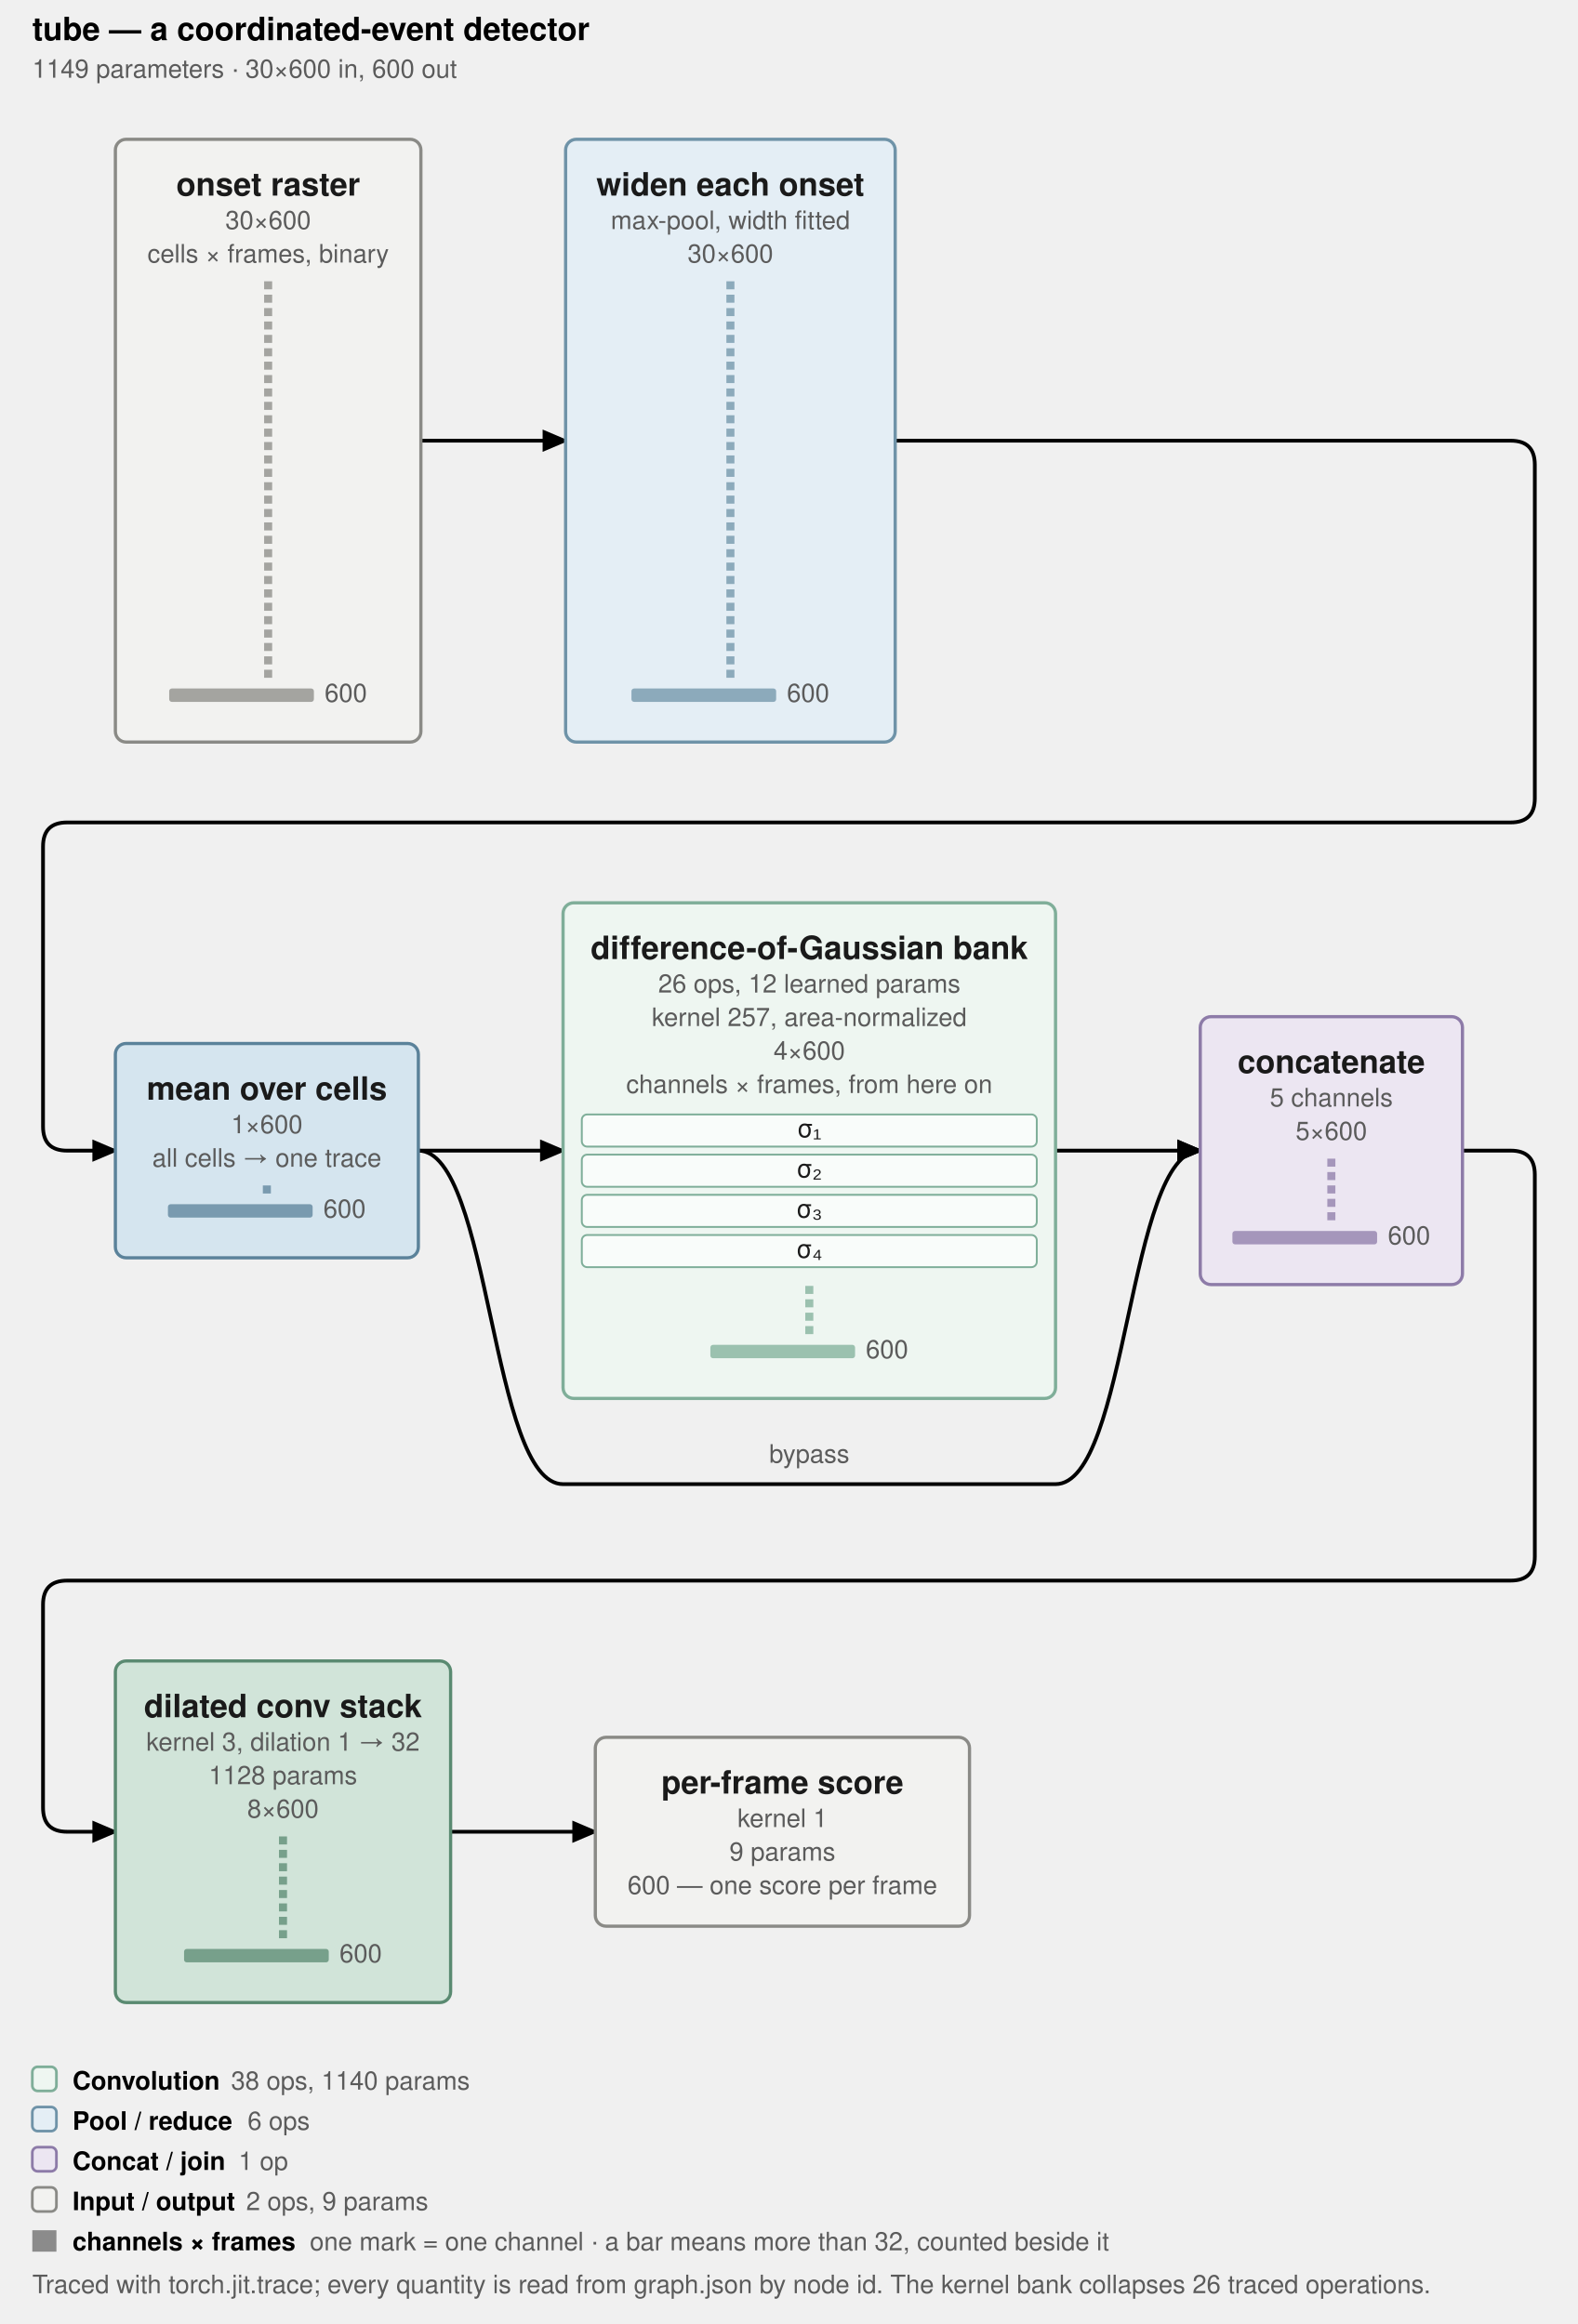
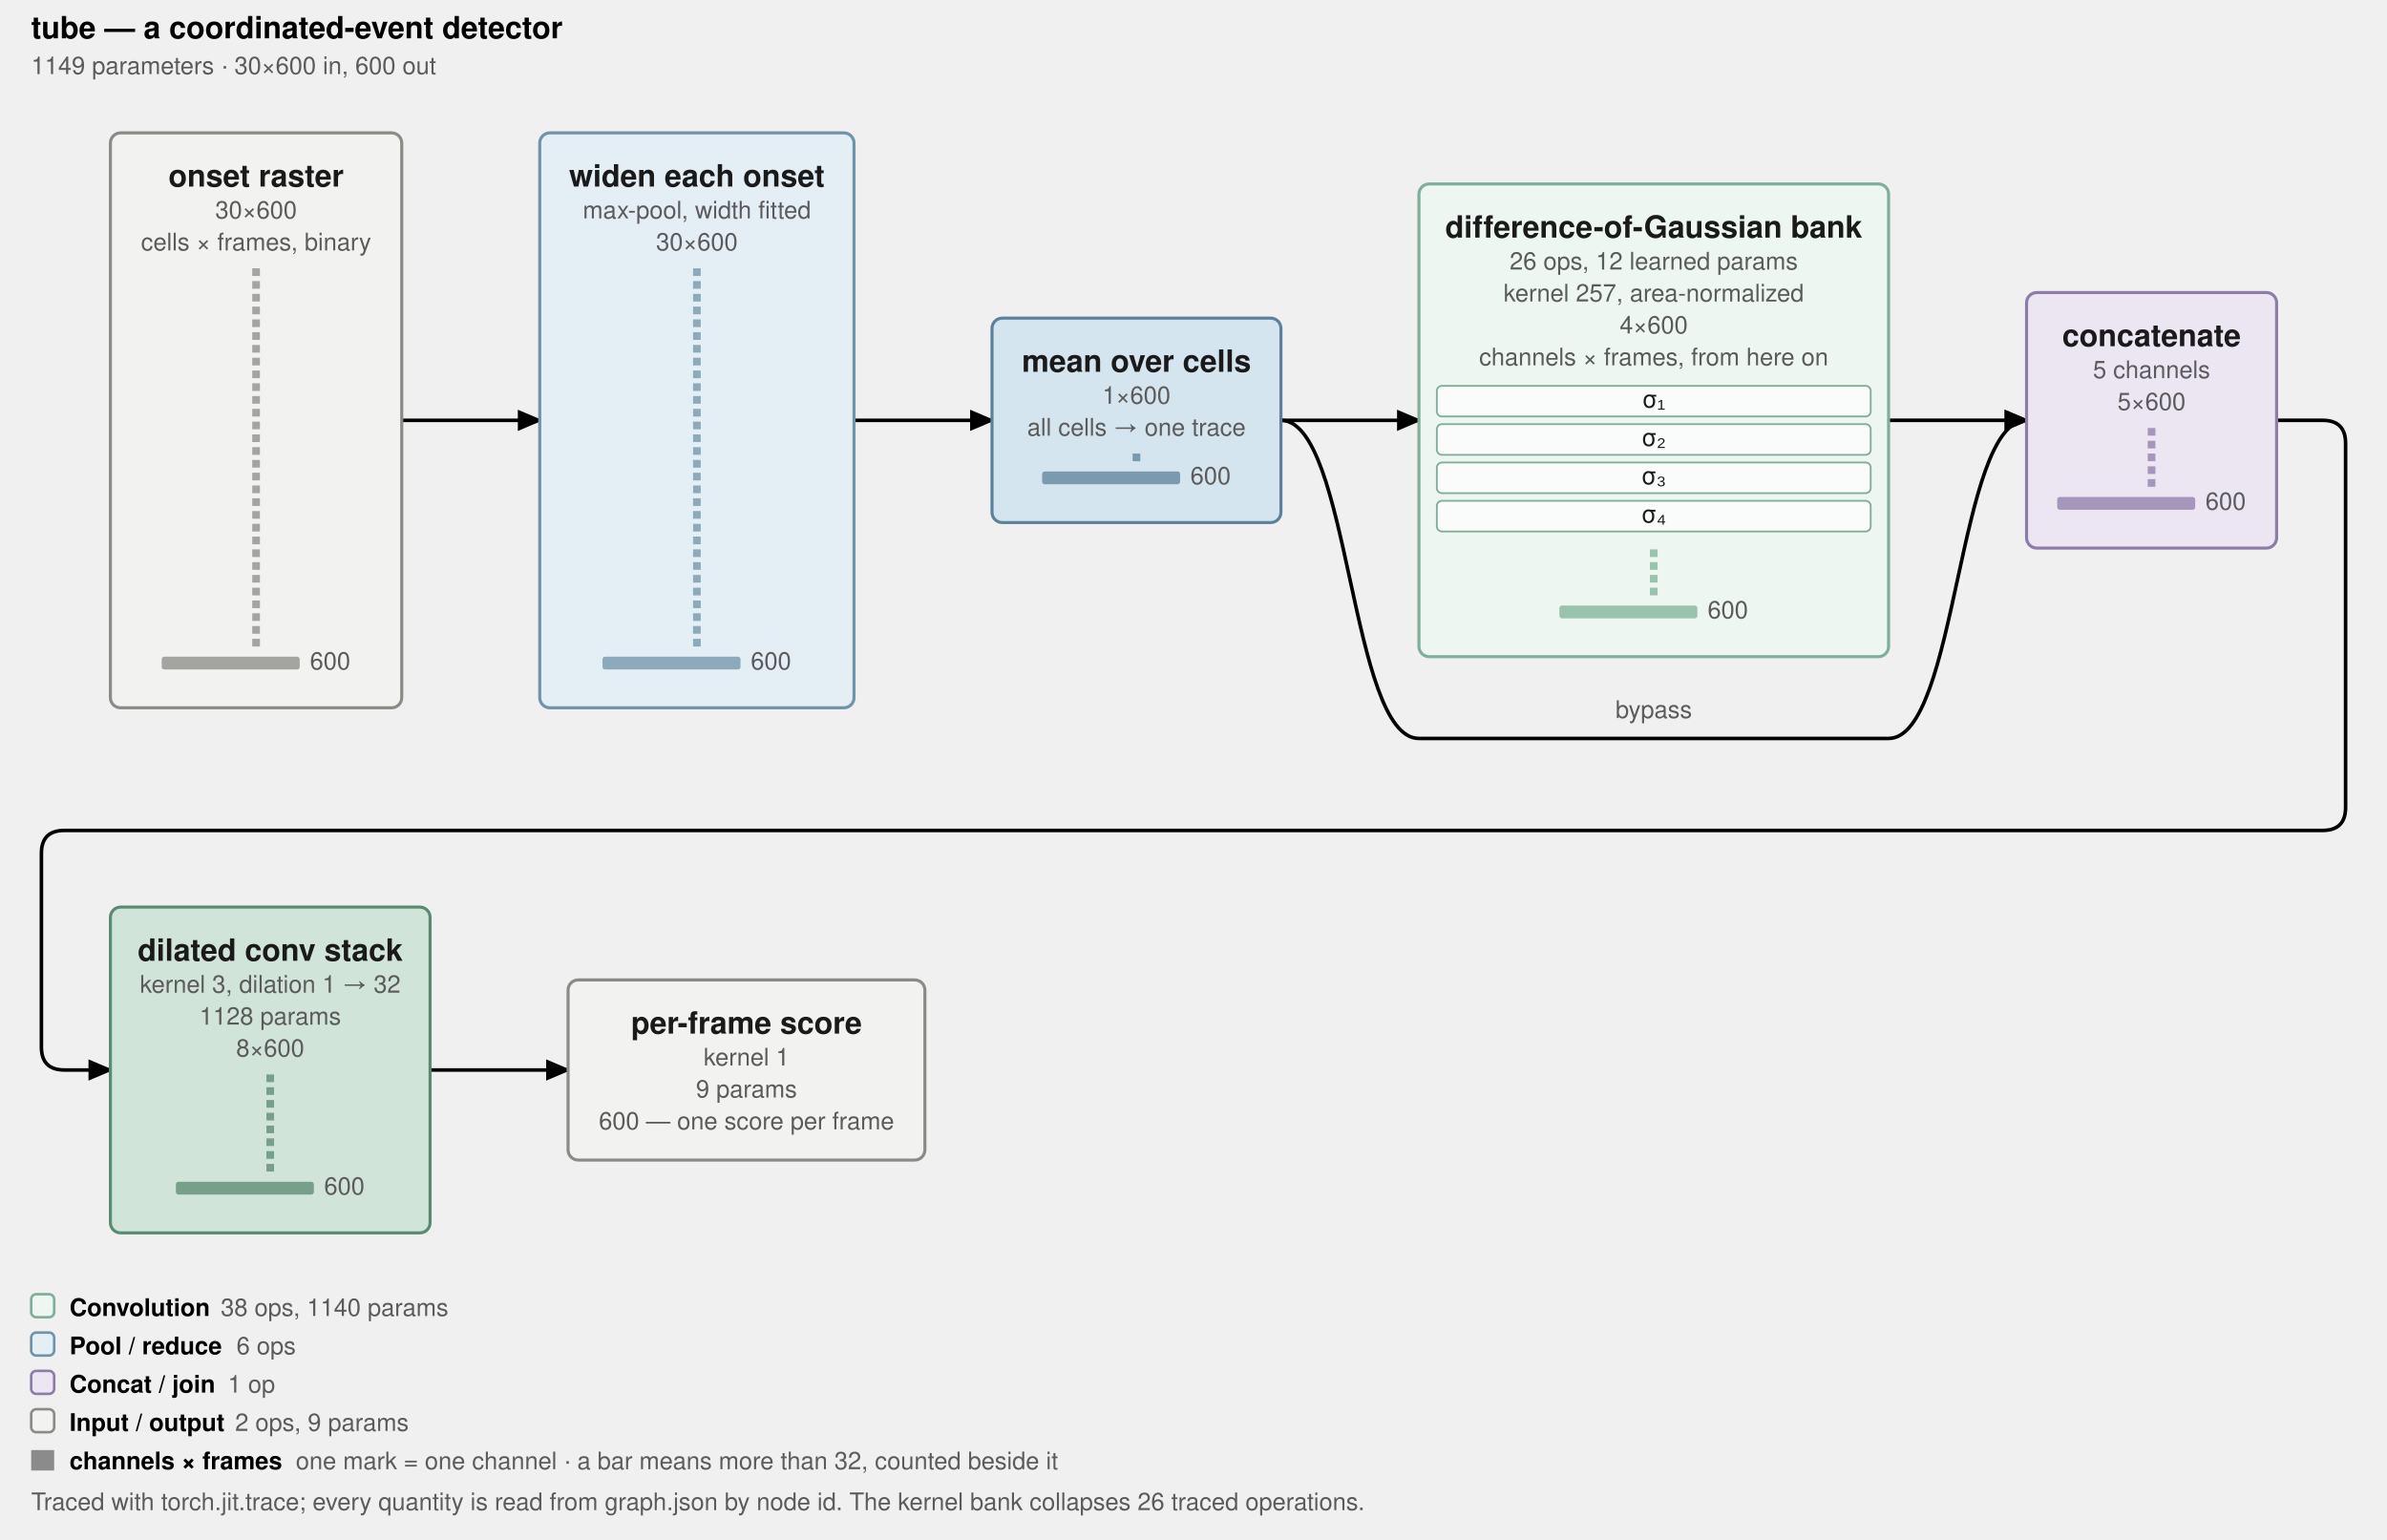
- <svg xmlns="http://www.w3.org/2000/svg" class="draughtsman" role="img" aria-label="tube — a coordinated-event detector" viewBox="0 0 588.69 867.5" width="6in" height="8.84in">
+ <svg xmlns="http://www.w3.org/2000/svg" class="draughtsman" role="img" aria-label="tube — a coordinated-event detector" viewBox="0 0 933.69 602.49" width="10in" height="6.45in">
  <defs>
    <marker id="ds-arrow" viewBox="0 0 8 8" refX="7" refY="4" markerWidth="7" markerHeight="7" orient="auto-start-reverse">
      <path d="M0 0.6 L8 4 L0 7.4 Z" style="fill:currentColor" />
    </marker>
  </defs>
  <text class="ds-title" x="12" y="15" style="font-family:'Helvetica Neue', Helvetica, Arial, sans-serif;font-size:12.0px;font-weight:600;fill:currentColor">tube — a coordinated-event detector</text>
  <text class="ds-subtitle" x="12" y="29" style="font-family:'Helvetica Neue', Helvetica, Arial, sans-serif;font-size:9.5px;fill:currentColor;opacity:0.62">1149 parameters · 30×600 in, 600 out</text>
  <g class="ds-body" transform="translate(0 36)">
    <path class="ds-edge ds-edge-solid" data-from="raster" data-to="widen" d="M157.01 128.5 C184.01 128.5 184.01 128.5 211.01 128.5" style="fill:none;stroke:currentColor;stroke-width:1.4" marker-end="url(#ds-arrow)" />
-     <path class="ds-edge ds-edge-solid" data-from="widen" data-to="mean" d="M334 128.5 L563.69 128.5 Q572.69 128.5 572.69 137.5 L572.69 262 Q572.69 271 563.69 271 L25 271 Q16 271 16 280 L16 384.51 Q16 393.51 25 393.51 L43 393.51" style="fill:none;stroke:currentColor;stroke-width:1.4" marker-end="url(#ds-arrow)" />
-     <path class="ds-edge ds-edge-solid" data-from="mean" data-to="concat" d="M156.06 393.51 C183.06 393.51 183.06 518 210.06 518 C301.95 518 301.95 518 393.84 518 C420.84 518 420.84 393.5 447.84 393.5" style="fill:none;stroke:currentColor;stroke-width:1.4" marker-end="url(#ds-arrow)" />
-     <text class="ds-edge-label" x="301.96" y="510" text-anchor="middle" style="font-family:'Helvetica Neue', Helvetica, Arial, sans-serif;font-size:9.5px;fill:currentColor;opacity:0.62">bypass</text>
-     <path class="ds-edge ds-edge-solid" data-from="mean" data-to="dog" d="M156.06 393.51 C183.06 393.51 183.06 393.5 210.06 393.5" style="fill:none;stroke:currentColor;stroke-width:1.4" marker-end="url(#ds-arrow)" />
-     <path class="ds-edge ds-edge-solid" data-from="dog" data-to="concat" d="M393.84 393.5 C420.84 393.5 420.84 393.5 447.84 393.5" style="fill:none;stroke:currentColor;stroke-width:1.4" marker-end="url(#ds-arrow)" />
-     <path class="ds-edge ds-edge-solid" data-from="concat" data-to="head" d="M545.69 393.5 L563.69 393.5 Q572.69 393.5 572.69 402.5 L572.69 545 Q572.69 554 563.69 554 L25 554 Q16 554 16 563 L16 638.75 Q16 647.75 25 647.75 L43 647.75" style="fill:none;stroke:currentColor;stroke-width:1.4" marker-end="url(#ds-arrow)" />
-     <path class="ds-edge ds-edge-solid" data-from="head" data-to="score" d="M168.1 647.75 C195.1 647.75 195.1 647.75 222.1 647.75" style="fill:none;stroke:currentColor;stroke-width:1.4" marker-end="url(#ds-arrow)" />
+     <path class="ds-edge ds-edge-solid" data-from="widen" data-to="mean" d="M334 128.5 C361 128.5 361 128.5 388 128.5" style="fill:none;stroke:currentColor;stroke-width:1.4" marker-end="url(#ds-arrow)" />
+     <path class="ds-edge ds-edge-solid" data-from="mean" data-to="concat" d="M501.06 128.5 C528.07 128.5 528.07 252.99 555.07 252.99 C646.95 252.99 646.95 252.99 738.84 252.99 C765.84 252.99 765.84 128.49 792.84 128.49" style="fill:none;stroke:currentColor;stroke-width:1.4" marker-end="url(#ds-arrow)" />
+     <text class="ds-edge-label" x="646.96" y="244.99" text-anchor="middle" style="font-family:'Helvetica Neue', Helvetica, Arial, sans-serif;font-size:9.5px;fill:currentColor;opacity:0.62">bypass</text>
+     <path class="ds-edge ds-edge-solid" data-from="mean" data-to="dog" d="M501.06 128.5 C528.07 128.5 528.07 128.49 555.07 128.49" style="fill:none;stroke:currentColor;stroke-width:1.4" marker-end="url(#ds-arrow)" />
+     <path class="ds-edge ds-edge-solid" data-from="dog" data-to="concat" d="M738.84 128.49 C765.84 128.49 765.84 128.49 792.84 128.49" style="fill:none;stroke:currentColor;stroke-width:1.4" marker-end="url(#ds-arrow)" />
+     <path class="ds-edge ds-edge-solid" data-from="concat" data-to="head" d="M890.69 128.49 L908.69 128.49 Q917.69 128.49 917.69 137.49 L917.69 279.99 Q917.69 288.99 908.69 288.99 L25 288.99 Q16 288.99 16 297.99 L16 373.74 Q16 382.74 25 382.74 L43 382.74" style="fill:none;stroke:currentColor;stroke-width:1.4" marker-end="url(#ds-arrow)" />
+     <path class="ds-edge ds-edge-solid" data-from="head" data-to="score" d="M168.1 382.74 C195.1 382.74 195.1 382.74 222.1 382.74" style="fill:none;stroke:currentColor;stroke-width:1.4" marker-end="url(#ds-arrow)" />
    <g class="ds-stage ds-kind-input" data-stage="raster">
      <rect x="43" y="16" width="114.01" height="225" rx="4" style="fill:#f2f2f0;stroke:#8a8a86;stroke-width:1.2" />
      <text x="100.01" y="37" text-anchor="middle" style="font-family:'Helvetica Neue', Helvetica, Arial, sans-serif;font-size:12.0px;font-weight:600;fill:#1a1a1a">onset raster</text>
      <text x="100.01" y="49.5" text-anchor="middle" style="font-family:'Helvetica Neue', Helvetica, Arial, sans-serif;font-size:9.5px;fill:#5b5b5b">30×600</text>
      <text x="100.01" y="62" text-anchor="middle" style="font-family:'Helvetica Neue', Helvetica, Arial, sans-serif;font-size:9.5px;fill:#5b5b5b">cells × frames, binary</text>
      <rect class="ds-mark" x="98.51" y="69" width="3" height="3" style="fill:#8a8a86;fill-opacity:0.75" />
      <rect class="ds-mark" x="98.51" y="74" width="3" height="3" style="fill:#8a8a86;fill-opacity:0.75" />
      <rect class="ds-mark" x="98.51" y="79" width="3" height="3" style="fill:#8a8a86;fill-opacity:0.75" />
      <rect class="ds-mark" x="98.51" y="84" width="3" height="3" style="fill:#8a8a86;fill-opacity:0.75" />
      <rect class="ds-mark" x="98.51" y="89" width="3" height="3" style="fill:#8a8a86;fill-opacity:0.75" />
      <rect class="ds-mark" x="98.51" y="94" width="3" height="3" style="fill:#8a8a86;fill-opacity:0.75" />
      <rect class="ds-mark" x="98.51" y="99" width="3" height="3" style="fill:#8a8a86;fill-opacity:0.75" />
      <rect class="ds-mark" x="98.51" y="104" width="3" height="3" style="fill:#8a8a86;fill-opacity:0.75" />
      <rect class="ds-mark" x="98.51" y="109" width="3" height="3" style="fill:#8a8a86;fill-opacity:0.75" />
      <rect class="ds-mark" x="98.51" y="114" width="3" height="3" style="fill:#8a8a86;fill-opacity:0.75" />
      <rect class="ds-mark" x="98.51" y="119" width="3" height="3" style="fill:#8a8a86;fill-opacity:0.75" />
      <rect class="ds-mark" x="98.51" y="124" width="3" height="3" style="fill:#8a8a86;fill-opacity:0.75" />
      <rect class="ds-mark" x="98.51" y="129" width="3" height="3" style="fill:#8a8a86;fill-opacity:0.75" />
      <rect class="ds-mark" x="98.51" y="134" width="3" height="3" style="fill:#8a8a86;fill-opacity:0.75" />
      <rect class="ds-mark" x="98.51" y="139" width="3" height="3" style="fill:#8a8a86;fill-opacity:0.75" />
      <rect class="ds-mark" x="98.51" y="144" width="3" height="3" style="fill:#8a8a86;fill-opacity:0.75" />
      <rect class="ds-mark" x="98.51" y="149" width="3" height="3" style="fill:#8a8a86;fill-opacity:0.75" />
      <rect class="ds-mark" x="98.51" y="154" width="3" height="3" style="fill:#8a8a86;fill-opacity:0.75" />
      <rect class="ds-mark" x="98.51" y="159" width="3" height="3" style="fill:#8a8a86;fill-opacity:0.75" />
      <rect class="ds-mark" x="98.51" y="164" width="3" height="3" style="fill:#8a8a86;fill-opacity:0.75" />
      <rect class="ds-mark" x="98.51" y="169" width="3" height="3" style="fill:#8a8a86;fill-opacity:0.75" />
      <rect class="ds-mark" x="98.51" y="174" width="3" height="3" style="fill:#8a8a86;fill-opacity:0.75" />
      <rect class="ds-mark" x="98.51" y="179" width="3" height="3" style="fill:#8a8a86;fill-opacity:0.75" />
      <rect class="ds-mark" x="98.51" y="184" width="3" height="3" style="fill:#8a8a86;fill-opacity:0.75" />
      <rect class="ds-mark" x="98.51" y="189" width="3" height="3" style="fill:#8a8a86;fill-opacity:0.75" />
      <rect class="ds-mark" x="98.51" y="194" width="3" height="3" style="fill:#8a8a86;fill-opacity:0.75" />
      <rect class="ds-mark" x="98.51" y="199" width="3" height="3" style="fill:#8a8a86;fill-opacity:0.75" />
      <rect class="ds-mark" x="98.51" y="204" width="3" height="3" style="fill:#8a8a86;fill-opacity:0.75" />
      <rect class="ds-mark" x="98.51" y="209" width="3" height="3" style="fill:#8a8a86;fill-opacity:0.75" />
      <rect class="ds-mark" x="98.51" y="214" width="3" height="3" style="fill:#8a8a86;fill-opacity:0.75" />
      <rect class="ds-mark-bar" x="63.08" y="221" width="54" height="5" rx="1" style="fill:#8a8a86;fill-opacity:0.75" />
      <text class="ds-mark-count" x="121.08" y="226" style="font-family:'Helvetica Neue', Helvetica, Arial, sans-serif;font-size:9.5px;fill:#5b5b5b">600</text>
    </g>
    <g class="ds-stage ds-kind-pool" data-stage="widen">
      <rect x="211.01" y="16" width="122.99" height="225" rx="4" style="fill:#e4eef5;stroke:#6f93a8;stroke-width:1.2" />
      <text x="272.51" y="37" text-anchor="middle" style="font-family:'Helvetica Neue', Helvetica, Arial, sans-serif;font-size:12.0px;font-weight:600;fill:#1a1a1a">widen each onset</text>
      <text x="272.51" y="49.5" text-anchor="middle" style="font-family:'Helvetica Neue', Helvetica, Arial, sans-serif;font-size:9.5px;fill:#5b5b5b">max-pool, width fitted</text>
      <text x="272.51" y="62" text-anchor="middle" style="font-family:'Helvetica Neue', Helvetica, Arial, sans-serif;font-size:9.5px;fill:#5b5b5b">30×600</text>
      <rect class="ds-mark" x="271.01" y="69" width="3" height="3" style="fill:#6f93a8;fill-opacity:0.75" />
      <rect class="ds-mark" x="271.01" y="74" width="3" height="3" style="fill:#6f93a8;fill-opacity:0.75" />
      <rect class="ds-mark" x="271.01" y="79" width="3" height="3" style="fill:#6f93a8;fill-opacity:0.75" />
      <rect class="ds-mark" x="271.01" y="84" width="3" height="3" style="fill:#6f93a8;fill-opacity:0.75" />
      <rect class="ds-mark" x="271.01" y="89" width="3" height="3" style="fill:#6f93a8;fill-opacity:0.75" />
      <rect class="ds-mark" x="271.01" y="94" width="3" height="3" style="fill:#6f93a8;fill-opacity:0.75" />
      <rect class="ds-mark" x="271.01" y="99" width="3" height="3" style="fill:#6f93a8;fill-opacity:0.75" />
      <rect class="ds-mark" x="271.01" y="104" width="3" height="3" style="fill:#6f93a8;fill-opacity:0.75" />
      <rect class="ds-mark" x="271.01" y="109" width="3" height="3" style="fill:#6f93a8;fill-opacity:0.75" />
      <rect class="ds-mark" x="271.01" y="114" width="3" height="3" style="fill:#6f93a8;fill-opacity:0.75" />
      <rect class="ds-mark" x="271.01" y="119" width="3" height="3" style="fill:#6f93a8;fill-opacity:0.75" />
      <rect class="ds-mark" x="271.01" y="124" width="3" height="3" style="fill:#6f93a8;fill-opacity:0.75" />
      <rect class="ds-mark" x="271.01" y="129" width="3" height="3" style="fill:#6f93a8;fill-opacity:0.75" />
      <rect class="ds-mark" x="271.01" y="134" width="3" height="3" style="fill:#6f93a8;fill-opacity:0.75" />
      <rect class="ds-mark" x="271.01" y="139" width="3" height="3" style="fill:#6f93a8;fill-opacity:0.75" />
      <rect class="ds-mark" x="271.01" y="144" width="3" height="3" style="fill:#6f93a8;fill-opacity:0.75" />
      <rect class="ds-mark" x="271.01" y="149" width="3" height="3" style="fill:#6f93a8;fill-opacity:0.75" />
      <rect class="ds-mark" x="271.01" y="154" width="3" height="3" style="fill:#6f93a8;fill-opacity:0.75" />
      <rect class="ds-mark" x="271.01" y="159" width="3" height="3" style="fill:#6f93a8;fill-opacity:0.75" />
      <rect class="ds-mark" x="271.01" y="164" width="3" height="3" style="fill:#6f93a8;fill-opacity:0.75" />
      <rect class="ds-mark" x="271.01" y="169" width="3" height="3" style="fill:#6f93a8;fill-opacity:0.75" />
      <rect class="ds-mark" x="271.01" y="174" width="3" height="3" style="fill:#6f93a8;fill-opacity:0.75" />
      <rect class="ds-mark" x="271.01" y="179" width="3" height="3" style="fill:#6f93a8;fill-opacity:0.75" />
      <rect class="ds-mark" x="271.01" y="184" width="3" height="3" style="fill:#6f93a8;fill-opacity:0.75" />
      <rect class="ds-mark" x="271.01" y="189" width="3" height="3" style="fill:#6f93a8;fill-opacity:0.75" />
      <rect class="ds-mark" x="271.01" y="194" width="3" height="3" style="fill:#6f93a8;fill-opacity:0.75" />
      <rect class="ds-mark" x="271.01" y="199" width="3" height="3" style="fill:#6f93a8;fill-opacity:0.75" />
      <rect class="ds-mark" x="271.01" y="204" width="3" height="3" style="fill:#6f93a8;fill-opacity:0.75" />
      <rect class="ds-mark" x="271.01" y="209" width="3" height="3" style="fill:#6f93a8;fill-opacity:0.75" />
      <rect class="ds-mark" x="271.01" y="214" width="3" height="3" style="fill:#6f93a8;fill-opacity:0.75" />
      <rect class="ds-mark-bar" x="235.58" y="221" width="54" height="5" rx="1" style="fill:#6f93a8;fill-opacity:0.75" />
      <text class="ds-mark-count" x="293.58" y="226" style="font-family:'Helvetica Neue', Helvetica, Arial, sans-serif;font-size:9.5px;fill:#5b5b5b">600</text>
    </g>
    <g class="ds-stage ds-kind-reduce" data-stage="mean">
-       <rect x="43" y="353.51" width="113.06" height="80" rx="4" style="fill:#d5e5ef;stroke:#5b829a;stroke-width:1.2" />
-       <text x="99.53" y="374.51" text-anchor="middle" style="font-family:'Helvetica Neue', Helvetica, Arial, sans-serif;font-size:12.0px;font-weight:600;fill:#1a1a1a">mean over cells</text>
-       <text x="99.53" y="387.01" text-anchor="middle" style="font-family:'Helvetica Neue', Helvetica, Arial, sans-serif;font-size:9.5px;fill:#5b5b5b">1×600</text>
-       <text x="99.53" y="399.51" text-anchor="middle" style="font-family:'Helvetica Neue', Helvetica, Arial, sans-serif;font-size:9.5px;fill:#5b5b5b">all cells → one trace</text>
-       <rect class="ds-mark" x="98.03" y="406.51" width="3" height="3" style="fill:#5b829a;fill-opacity:0.75" />
-       <rect class="ds-mark-bar" x="62.61" y="413.51" width="54" height="5" rx="1" style="fill:#5b829a;fill-opacity:0.75" />
-       <text class="ds-mark-count" x="120.61" y="418.51" style="font-family:'Helvetica Neue', Helvetica, Arial, sans-serif;font-size:9.5px;fill:#5b5b5b">600</text>
+       <rect x="388" y="88.5" width="113.06" height="80" rx="4" style="fill:#d5e5ef;stroke:#5b829a;stroke-width:1.2" />
+       <text x="444.53" y="109.5" text-anchor="middle" style="font-family:'Helvetica Neue', Helvetica, Arial, sans-serif;font-size:12.0px;font-weight:600;fill:#1a1a1a">mean over cells</text>
+       <text x="444.53" y="122" text-anchor="middle" style="font-family:'Helvetica Neue', Helvetica, Arial, sans-serif;font-size:9.5px;fill:#5b5b5b">1×600</text>
+       <text x="444.53" y="134.5" text-anchor="middle" style="font-family:'Helvetica Neue', Helvetica, Arial, sans-serif;font-size:9.5px;fill:#5b5b5b">all cells → one trace</text>
+       <rect class="ds-mark" x="443.03" y="141.5" width="3" height="3" style="fill:#5b829a;fill-opacity:0.75" />
+       <rect class="ds-mark-bar" x="407.61" y="148.5" width="54" height="5" rx="1" style="fill:#5b829a;fill-opacity:0.75" />
+       <text class="ds-mark-count" x="465.61" y="153.5" style="font-family:'Helvetica Neue', Helvetica, Arial, sans-serif;font-size:9.5px;fill:#5b5b5b">600</text>
    </g>
    <g class="ds-stage ds-kind-kernel" data-stage="dog">
-       <rect x="210.06" y="301" width="183.78" height="185" rx="4" style="fill:#eef6f1;stroke:#7fae99;stroke-width:1.2" />
-       <text x="301.95" y="322" text-anchor="middle" style="font-family:'Helvetica Neue', Helvetica, Arial, sans-serif;font-size:12.0px;font-weight:600;fill:#1a1a1a">difference-of-Gaussian bank</text>
-       <text x="301.95" y="334.5" text-anchor="middle" style="font-family:'Helvetica Neue', Helvetica, Arial, sans-serif;font-size:9.5px;fill:#5b5b5b">26 ops, 12 learned params</text>
-       <text x="301.95" y="347" text-anchor="middle" style="font-family:'Helvetica Neue', Helvetica, Arial, sans-serif;font-size:9.5px;fill:#5b5b5b">kernel 257, area-normalized</text>
-       <text x="301.95" y="359.5" text-anchor="middle" style="font-family:'Helvetica Neue', Helvetica, Arial, sans-serif;font-size:9.5px;fill:#5b5b5b">4×600</text>
-       <text x="301.95" y="372" text-anchor="middle" style="font-family:'Helvetica Neue', Helvetica, Arial, sans-serif;font-size:9.5px;fill:#5b5b5b">channels × frames, from here on</text>
-       <rect class="ds-lane" x="217.06" y="380" width="169.78" height="12" rx="2" style="fill:#ffffff;fill-opacity:0.62;stroke:#7fae99;stroke-width:0.7" />
-       <text x="301.95" y="388.5" text-anchor="middle" style="font-family:'Helvetica Neue', Helvetica, Arial, sans-serif;font-size:9.5px;fill:#1a1a1a">σ₁</text>
-       <rect class="ds-lane" x="217.06" y="395" width="169.78" height="12" rx="2" style="fill:#ffffff;fill-opacity:0.62;stroke:#7fae99;stroke-width:0.7" />
-       <text x="301.95" y="403.5" text-anchor="middle" style="font-family:'Helvetica Neue', Helvetica, Arial, sans-serif;font-size:9.5px;fill:#1a1a1a">σ₂</text>
-       <rect class="ds-lane" x="217.06" y="410" width="169.78" height="12" rx="2" style="fill:#ffffff;fill-opacity:0.62;stroke:#7fae99;stroke-width:0.7" />
-       <text x="301.95" y="418.5" text-anchor="middle" style="font-family:'Helvetica Neue', Helvetica, Arial, sans-serif;font-size:9.5px;fill:#1a1a1a">σ₃</text>
-       <rect class="ds-lane" x="217.06" y="425" width="169.78" height="12" rx="2" style="fill:#ffffff;fill-opacity:0.62;stroke:#7fae99;stroke-width:0.7" />
-       <text x="301.95" y="433.5" text-anchor="middle" style="font-family:'Helvetica Neue', Helvetica, Arial, sans-serif;font-size:9.5px;fill:#1a1a1a">σ₄</text>
-       <rect class="ds-mark" x="300.45" y="444" width="3" height="3" style="fill:#7fae99;fill-opacity:0.75" />
-       <rect class="ds-mark" x="300.45" y="449" width="3" height="3" style="fill:#7fae99;fill-opacity:0.75" />
-       <rect class="ds-mark" x="300.45" y="454" width="3" height="3" style="fill:#7fae99;fill-opacity:0.75" />
-       <rect class="ds-mark" x="300.45" y="459" width="3" height="3" style="fill:#7fae99;fill-opacity:0.75" />
-       <rect class="ds-mark-bar" x="265.03" y="466" width="54" height="5" rx="1" style="fill:#7fae99;fill-opacity:0.75" />
-       <text class="ds-mark-count" x="323.03" y="471" style="font-family:'Helvetica Neue', Helvetica, Arial, sans-serif;font-size:9.5px;fill:#5b5b5b">600</text>
+       <rect x="555.07" y="35.99" width="183.78" height="185" rx="4" style="fill:#eef6f1;stroke:#7fae99;stroke-width:1.2" />
+       <text x="646.95" y="56.99" text-anchor="middle" style="font-family:'Helvetica Neue', Helvetica, Arial, sans-serif;font-size:12.0px;font-weight:600;fill:#1a1a1a">difference-of-Gaussian bank</text>
+       <text x="646.95" y="69.49" text-anchor="middle" style="font-family:'Helvetica Neue', Helvetica, Arial, sans-serif;font-size:9.5px;fill:#5b5b5b">26 ops, 12 learned params</text>
+       <text x="646.95" y="81.99" text-anchor="middle" style="font-family:'Helvetica Neue', Helvetica, Arial, sans-serif;font-size:9.5px;fill:#5b5b5b">kernel 257, area-normalized</text>
+       <text x="646.95" y="94.49" text-anchor="middle" style="font-family:'Helvetica Neue', Helvetica, Arial, sans-serif;font-size:9.5px;fill:#5b5b5b">4×600</text>
+       <text x="646.95" y="106.99" text-anchor="middle" style="font-family:'Helvetica Neue', Helvetica, Arial, sans-serif;font-size:9.5px;fill:#5b5b5b">channels × frames, from here on</text>
+       <rect class="ds-lane" x="562.07" y="114.99" width="169.78" height="12" rx="2" style="fill:#ffffff;fill-opacity:0.62;stroke:#7fae99;stroke-width:0.7" />
+       <text x="646.95" y="123.49" text-anchor="middle" style="font-family:'Helvetica Neue', Helvetica, Arial, sans-serif;font-size:9.5px;fill:#1a1a1a">σ₁</text>
+       <rect class="ds-lane" x="562.07" y="129.99" width="169.78" height="12" rx="2" style="fill:#ffffff;fill-opacity:0.62;stroke:#7fae99;stroke-width:0.7" />
+       <text x="646.95" y="138.49" text-anchor="middle" style="font-family:'Helvetica Neue', Helvetica, Arial, sans-serif;font-size:9.5px;fill:#1a1a1a">σ₂</text>
+       <rect class="ds-lane" x="562.07" y="144.99" width="169.78" height="12" rx="2" style="fill:#ffffff;fill-opacity:0.62;stroke:#7fae99;stroke-width:0.7" />
+       <text x="646.95" y="153.49" text-anchor="middle" style="font-family:'Helvetica Neue', Helvetica, Arial, sans-serif;font-size:9.5px;fill:#1a1a1a">σ₃</text>
+       <rect class="ds-lane" x="562.07" y="159.99" width="169.78" height="12" rx="2" style="fill:#ffffff;fill-opacity:0.62;stroke:#7fae99;stroke-width:0.7" />
+       <text x="646.95" y="168.49" text-anchor="middle" style="font-family:'Helvetica Neue', Helvetica, Arial, sans-serif;font-size:9.5px;fill:#1a1a1a">σ₄</text>
+       <rect class="ds-mark" x="645.45" y="178.99" width="3" height="3" style="fill:#7fae99;fill-opacity:0.75" />
+       <rect class="ds-mark" x="645.45" y="183.99" width="3" height="3" style="fill:#7fae99;fill-opacity:0.75" />
+       <rect class="ds-mark" x="645.45" y="188.99" width="3" height="3" style="fill:#7fae99;fill-opacity:0.75" />
+       <rect class="ds-mark" x="645.45" y="193.99" width="3" height="3" style="fill:#7fae99;fill-opacity:0.75" />
+       <rect class="ds-mark-bar" x="610.03" y="200.99" width="54" height="5" rx="1" style="fill:#7fae99;fill-opacity:0.75" />
+       <text class="ds-mark-count" x="668.03" y="205.99" style="font-family:'Helvetica Neue', Helvetica, Arial, sans-serif;font-size:9.5px;fill:#5b5b5b">600</text>
    </g>
    <g class="ds-stage ds-kind-concat" data-stage="concat">
-       <rect x="447.84" y="343.5" width="97.85" height="100" rx="4" style="fill:#ece6f2;stroke:#8d7ba8;stroke-width:1.2" />
-       <text x="496.76" y="364.5" text-anchor="middle" style="font-family:'Helvetica Neue', Helvetica, Arial, sans-serif;font-size:12.0px;font-weight:600;fill:#1a1a1a">concatenate</text>
-       <text x="496.76" y="377" text-anchor="middle" style="font-family:'Helvetica Neue', Helvetica, Arial, sans-serif;font-size:9.5px;fill:#5b5b5b">5 channels</text>
-       <text x="496.76" y="389.5" text-anchor="middle" style="font-family:'Helvetica Neue', Helvetica, Arial, sans-serif;font-size:9.5px;fill:#5b5b5b">5×600</text>
-       <rect class="ds-mark" x="495.26" y="396.5" width="3" height="3" style="fill:#8d7ba8;fill-opacity:0.75" />
-       <rect class="ds-mark" x="495.26" y="401.5" width="3" height="3" style="fill:#8d7ba8;fill-opacity:0.75" />
-       <rect class="ds-mark" x="495.26" y="406.5" width="3" height="3" style="fill:#8d7ba8;fill-opacity:0.75" />
-       <rect class="ds-mark" x="495.26" y="411.5" width="3" height="3" style="fill:#8d7ba8;fill-opacity:0.75" />
-       <rect class="ds-mark" x="495.26" y="416.5" width="3" height="3" style="fill:#8d7ba8;fill-opacity:0.75" />
-       <rect class="ds-mark-bar" x="459.84" y="423.5" width="54" height="5" rx="1" style="fill:#8d7ba8;fill-opacity:0.75" />
-       <text class="ds-mark-count" x="517.84" y="428.5" style="font-family:'Helvetica Neue', Helvetica, Arial, sans-serif;font-size:9.5px;fill:#5b5b5b">600</text>
+       <rect x="792.84" y="78.49" width="97.85" height="100" rx="4" style="fill:#ece6f2;stroke:#8d7ba8;stroke-width:1.2" />
+       <text x="841.76" y="99.49" text-anchor="middle" style="font-family:'Helvetica Neue', Helvetica, Arial, sans-serif;font-size:12.0px;font-weight:600;fill:#1a1a1a">concatenate</text>
+       <text x="841.76" y="111.99" text-anchor="middle" style="font-family:'Helvetica Neue', Helvetica, Arial, sans-serif;font-size:9.5px;fill:#5b5b5b">5 channels</text>
+       <text x="841.76" y="124.49" text-anchor="middle" style="font-family:'Helvetica Neue', Helvetica, Arial, sans-serif;font-size:9.5px;fill:#5b5b5b">5×600</text>
+       <rect class="ds-mark" x="840.26" y="131.49" width="3" height="3" style="fill:#8d7ba8;fill-opacity:0.75" />
+       <rect class="ds-mark" x="840.26" y="136.49" width="3" height="3" style="fill:#8d7ba8;fill-opacity:0.75" />
+       <rect class="ds-mark" x="840.26" y="141.49" width="3" height="3" style="fill:#8d7ba8;fill-opacity:0.75" />
+       <rect class="ds-mark" x="840.26" y="146.49" width="3" height="3" style="fill:#8d7ba8;fill-opacity:0.75" />
+       <rect class="ds-mark" x="840.26" y="151.49" width="3" height="3" style="fill:#8d7ba8;fill-opacity:0.75" />
+       <rect class="ds-mark-bar" x="804.84" y="158.49" width="54" height="5" rx="1" style="fill:#8d7ba8;fill-opacity:0.75" />
+       <text class="ds-mark-count" x="862.84" y="163.49" style="font-family:'Helvetica Neue', Helvetica, Arial, sans-serif;font-size:9.5px;fill:#5b5b5b">600</text>
    </g>
    <g class="ds-stage ds-kind-stack" data-stage="head">
-       <rect x="43" y="584" width="125.1" height="127.5" rx="4" style="fill:#d1e4d9;stroke:#5a8a71;stroke-width:1.2" />
-       <text x="105.55" y="605" text-anchor="middle" style="font-family:'Helvetica Neue', Helvetica, Arial, sans-serif;font-size:12.0px;font-weight:600;fill:#1a1a1a">dilated conv stack</text>
-       <text x="105.55" y="617.5" text-anchor="middle" style="font-family:'Helvetica Neue', Helvetica, Arial, sans-serif;font-size:9.5px;fill:#5b5b5b">kernel 3, dilation 1 → 32</text>
-       <text x="105.55" y="630" text-anchor="middle" style="font-family:'Helvetica Neue', Helvetica, Arial, sans-serif;font-size:9.5px;fill:#5b5b5b">1128 params</text>
-       <text x="105.55" y="642.5" text-anchor="middle" style="font-family:'Helvetica Neue', Helvetica, Arial, sans-serif;font-size:9.5px;fill:#5b5b5b">8×600</text>
-       <rect class="ds-mark" x="104.05" y="649.5" width="3" height="3" style="fill:#5a8a71;fill-opacity:0.75" />
-       <rect class="ds-mark" x="104.05" y="654.5" width="3" height="3" style="fill:#5a8a71;fill-opacity:0.75" />
-       <rect class="ds-mark" x="104.05" y="659.5" width="3" height="3" style="fill:#5a8a71;fill-opacity:0.75" />
-       <rect class="ds-mark" x="104.05" y="664.5" width="3" height="3" style="fill:#5a8a71;fill-opacity:0.75" />
-       <rect class="ds-mark" x="104.05" y="669.5" width="3" height="3" style="fill:#5a8a71;fill-opacity:0.75" />
-       <rect class="ds-mark" x="104.05" y="674.5" width="3" height="3" style="fill:#5a8a71;fill-opacity:0.75" />
-       <rect class="ds-mark" x="104.05" y="679.5" width="3" height="3" style="fill:#5a8a71;fill-opacity:0.75" />
-       <rect class="ds-mark" x="104.05" y="684.5" width="3" height="3" style="fill:#5a8a71;fill-opacity:0.75" />
-       <rect class="ds-mark-bar" x="68.63" y="691.5" width="54" height="5" rx="1" style="fill:#5a8a71;fill-opacity:0.75" />
-       <text class="ds-mark-count" x="126.63" y="696.5" style="font-family:'Helvetica Neue', Helvetica, Arial, sans-serif;font-size:9.5px;fill:#5b5b5b">600</text>
+       <rect x="43" y="318.99" width="125.1" height="127.5" rx="4" style="fill:#d1e4d9;stroke:#5a8a71;stroke-width:1.2" />
+       <text x="105.55" y="339.99" text-anchor="middle" style="font-family:'Helvetica Neue', Helvetica, Arial, sans-serif;font-size:12.0px;font-weight:600;fill:#1a1a1a">dilated conv stack</text>
+       <text x="105.55" y="352.49" text-anchor="middle" style="font-family:'Helvetica Neue', Helvetica, Arial, sans-serif;font-size:9.5px;fill:#5b5b5b">kernel 3, dilation 1 → 32</text>
+       <text x="105.55" y="364.99" text-anchor="middle" style="font-family:'Helvetica Neue', Helvetica, Arial, sans-serif;font-size:9.5px;fill:#5b5b5b">1128 params</text>
+       <text x="105.55" y="377.49" text-anchor="middle" style="font-family:'Helvetica Neue', Helvetica, Arial, sans-serif;font-size:9.5px;fill:#5b5b5b">8×600</text>
+       <rect class="ds-mark" x="104.05" y="384.49" width="3" height="3" style="fill:#5a8a71;fill-opacity:0.75" />
+       <rect class="ds-mark" x="104.05" y="389.49" width="3" height="3" style="fill:#5a8a71;fill-opacity:0.75" />
+       <rect class="ds-mark" x="104.05" y="394.49" width="3" height="3" style="fill:#5a8a71;fill-opacity:0.75" />
+       <rect class="ds-mark" x="104.05" y="399.49" width="3" height="3" style="fill:#5a8a71;fill-opacity:0.75" />
+       <rect class="ds-mark" x="104.05" y="404.49" width="3" height="3" style="fill:#5a8a71;fill-opacity:0.75" />
+       <rect class="ds-mark" x="104.05" y="409.49" width="3" height="3" style="fill:#5a8a71;fill-opacity:0.75" />
+       <rect class="ds-mark" x="104.05" y="414.49" width="3" height="3" style="fill:#5a8a71;fill-opacity:0.75" />
+       <rect class="ds-mark" x="104.05" y="419.49" width="3" height="3" style="fill:#5a8a71;fill-opacity:0.75" />
+       <rect class="ds-mark-bar" x="68.63" y="426.49" width="54" height="5" rx="1" style="fill:#5a8a71;fill-opacity:0.75" />
+       <text class="ds-mark-count" x="126.63" y="431.49" style="font-family:'Helvetica Neue', Helvetica, Arial, sans-serif;font-size:9.5px;fill:#5b5b5b">600</text>
    </g>
    <g class="ds-stage ds-kind-output" data-stage="score">
-       <rect x="222.1" y="612.5" width="139.63" height="70.5" rx="4" style="fill:#f2f2f0;stroke:#8a8a86;stroke-width:1.2" />
-       <text x="291.92" y="633.5" text-anchor="middle" style="font-family:'Helvetica Neue', Helvetica, Arial, sans-serif;font-size:12.0px;font-weight:600;fill:#1a1a1a">per-frame score</text>
-       <text x="291.92" y="646" text-anchor="middle" style="font-family:'Helvetica Neue', Helvetica, Arial, sans-serif;font-size:9.5px;fill:#5b5b5b">kernel 1</text>
-       <text x="291.92" y="658.5" text-anchor="middle" style="font-family:'Helvetica Neue', Helvetica, Arial, sans-serif;font-size:9.5px;fill:#5b5b5b">9 params</text>
-       <text x="291.92" y="671" text-anchor="middle" style="font-family:'Helvetica Neue', Helvetica, Arial, sans-serif;font-size:9.5px;fill:#5b5b5b">600 — one score per frame</text>
+       <rect x="222.1" y="347.49" width="139.63" height="70.5" rx="4" style="fill:#f2f2f0;stroke:#8a8a86;stroke-width:1.2" />
+       <text x="291.92" y="368.49" text-anchor="middle" style="font-family:'Helvetica Neue', Helvetica, Arial, sans-serif;font-size:12.0px;font-weight:600;fill:#1a1a1a">per-frame score</text>
+       <text x="291.92" y="380.99" text-anchor="middle" style="font-family:'Helvetica Neue', Helvetica, Arial, sans-serif;font-size:9.5px;fill:#5b5b5b">kernel 1</text>
+       <text x="291.92" y="393.49" text-anchor="middle" style="font-family:'Helvetica Neue', Helvetica, Arial, sans-serif;font-size:9.5px;fill:#5b5b5b">9 params</text>
+       <text x="291.92" y="405.99" text-anchor="middle" style="font-family:'Helvetica Neue', Helvetica, Arial, sans-serif;font-size:9.5px;fill:#5b5b5b">600 — one score per frame</text>
    </g>
  </g>
  <g class="ds-legend">
-     <rect class="ds-legend-swatch ds-kind-kernel" x="12" y="771.5" width="9" height="9" rx="2" style="fill:#eef6f1;stroke:#7fae99;stroke-width:1" />
-     <text class="ds-legend-label" x="27" y="780" style="font-family:'Helvetica Neue', Helvetica, Arial, sans-serif;font-size:9.5px;font-weight:600;fill:currentColor">Convolution</text>
-     <text class="ds-legend-share" x="86.17" y="780" style="font-family:'Helvetica Neue', Helvetica, Arial, sans-serif;font-size:9.5px;fill:currentColor;opacity:0.62">38 ops, 1140 params</text>
-     <rect class="ds-legend-swatch ds-kind-pool" x="12" y="786.5" width="9" height="9" rx="2" style="fill:#e4eef5;stroke:#6f93a8;stroke-width:1" />
-     <text class="ds-legend-label" x="27" y="795" style="font-family:'Helvetica Neue', Helvetica, Arial, sans-serif;font-size:9.5px;font-weight:600;fill:currentColor">Pool / reduce</text>
-     <text class="ds-legend-share" x="92.33" y="795" style="font-family:'Helvetica Neue', Helvetica, Arial, sans-serif;font-size:9.5px;fill:currentColor;opacity:0.62">6 ops</text>
-     <rect class="ds-legend-swatch ds-kind-concat" x="12" y="801.5" width="9" height="9" rx="2" style="fill:#ece6f2;stroke:#8d7ba8;stroke-width:1" />
-     <text class="ds-legend-label" x="27" y="810" style="font-family:'Helvetica Neue', Helvetica, Arial, sans-serif;font-size:9.5px;font-weight:600;fill:currentColor">Concat / join</text>
-     <text class="ds-legend-share" x="88.97" y="810" style="font-family:'Helvetica Neue', Helvetica, Arial, sans-serif;font-size:9.5px;fill:currentColor;opacity:0.62">1 op</text>
-     <rect class="ds-legend-swatch ds-kind-input" x="12" y="816.5" width="9" height="9" rx="2" style="fill:#f2f2f0;stroke:#8a8a86;stroke-width:1" />
-     <text class="ds-legend-label" x="27" y="825" style="font-family:'Helvetica Neue', Helvetica, Arial, sans-serif;font-size:9.5px;font-weight:600;fill:currentColor">Input / output</text>
-     <text class="ds-legend-share" x="91.79" y="825" style="font-family:'Helvetica Neue', Helvetica, Arial, sans-serif;font-size:9.5px;fill:currentColor;opacity:0.62">2 ops, 9 params</text>
-     <rect class="ds-legend-glyph" x="12" y="832.5" width="9" height="8" style="fill:currentColor;fill-opacity:0.42" />
-     <text class="ds-legend-label" x="27" y="840" style="font-family:'Helvetica Neue', Helvetica, Arial, sans-serif;font-size:9.5px;font-weight:600;fill:currentColor">channels × frames</text>
-     <text class="ds-legend-share" x="115.55" y="840" style="font-family:'Helvetica Neue', Helvetica, Arial, sans-serif;font-size:9.5px;fill:currentColor;opacity:0.62">one mark = one channel · a bar means more than 32, counted beside it</text>
+     <rect class="ds-legend-swatch ds-kind-kernel" x="12" y="506.49" width="9" height="9" rx="2" style="fill:#eef6f1;stroke:#7fae99;stroke-width:1" />
+     <text class="ds-legend-label" x="27" y="514.99" style="font-family:'Helvetica Neue', Helvetica, Arial, sans-serif;font-size:9.5px;font-weight:600;fill:currentColor">Convolution</text>
+     <text class="ds-legend-share" x="86.17" y="514.99" style="font-family:'Helvetica Neue', Helvetica, Arial, sans-serif;font-size:9.5px;fill:currentColor;opacity:0.62">38 ops, 1140 params</text>
+     <rect class="ds-legend-swatch ds-kind-pool" x="12" y="521.49" width="9" height="9" rx="2" style="fill:#e4eef5;stroke:#6f93a8;stroke-width:1" />
+     <text class="ds-legend-label" x="27" y="529.99" style="font-family:'Helvetica Neue', Helvetica, Arial, sans-serif;font-size:9.5px;font-weight:600;fill:currentColor">Pool / reduce</text>
+     <text class="ds-legend-share" x="92.33" y="529.99" style="font-family:'Helvetica Neue', Helvetica, Arial, sans-serif;font-size:9.5px;fill:currentColor;opacity:0.62">6 ops</text>
+     <rect class="ds-legend-swatch ds-kind-concat" x="12" y="536.49" width="9" height="9" rx="2" style="fill:#ece6f2;stroke:#8d7ba8;stroke-width:1" />
+     <text class="ds-legend-label" x="27" y="544.99" style="font-family:'Helvetica Neue', Helvetica, Arial, sans-serif;font-size:9.5px;font-weight:600;fill:currentColor">Concat / join</text>
+     <text class="ds-legend-share" x="88.97" y="544.99" style="font-family:'Helvetica Neue', Helvetica, Arial, sans-serif;font-size:9.5px;fill:currentColor;opacity:0.62">1 op</text>
+     <rect class="ds-legend-swatch ds-kind-input" x="12" y="551.49" width="9" height="9" rx="2" style="fill:#f2f2f0;stroke:#8a8a86;stroke-width:1" />
+     <text class="ds-legend-label" x="27" y="559.99" style="font-family:'Helvetica Neue', Helvetica, Arial, sans-serif;font-size:9.5px;font-weight:600;fill:currentColor">Input / output</text>
+     <text class="ds-legend-share" x="91.79" y="559.99" style="font-family:'Helvetica Neue', Helvetica, Arial, sans-serif;font-size:9.5px;fill:currentColor;opacity:0.62">2 ops, 9 params</text>
+     <rect class="ds-legend-glyph" x="12" y="567.49" width="9" height="8" style="fill:currentColor;fill-opacity:0.42" />
+     <text class="ds-legend-label" x="27" y="574.99" style="font-family:'Helvetica Neue', Helvetica, Arial, sans-serif;font-size:9.5px;font-weight:600;fill:currentColor">channels × frames</text>
+     <text class="ds-legend-share" x="115.55" y="574.99" style="font-family:'Helvetica Neue', Helvetica, Arial, sans-serif;font-size:9.5px;fill:currentColor;opacity:0.62">one mark = one channel · a bar means more than 32, counted beside it</text>
  </g>
-   <text class="ds-caption" x="12" y="856" style="font-family:'Helvetica Neue', Helvetica, Arial, sans-serif;font-size:9.5px;fill:currentColor;opacity:0.62">Traced with torch.jit.trace; every quantity is read from graph.json by node id. The kernel bank collapses 26 traced operations.</text>
+   <text class="ds-caption" x="12" y="590.99" style="font-family:'Helvetica Neue', Helvetica, Arial, sans-serif;font-size:9.5px;fill:currentColor;opacity:0.62">Traced with torch.jit.trace; every quantity is read from graph.json by node id. The kernel bank collapses 26 traced operations.</text>
</svg>
